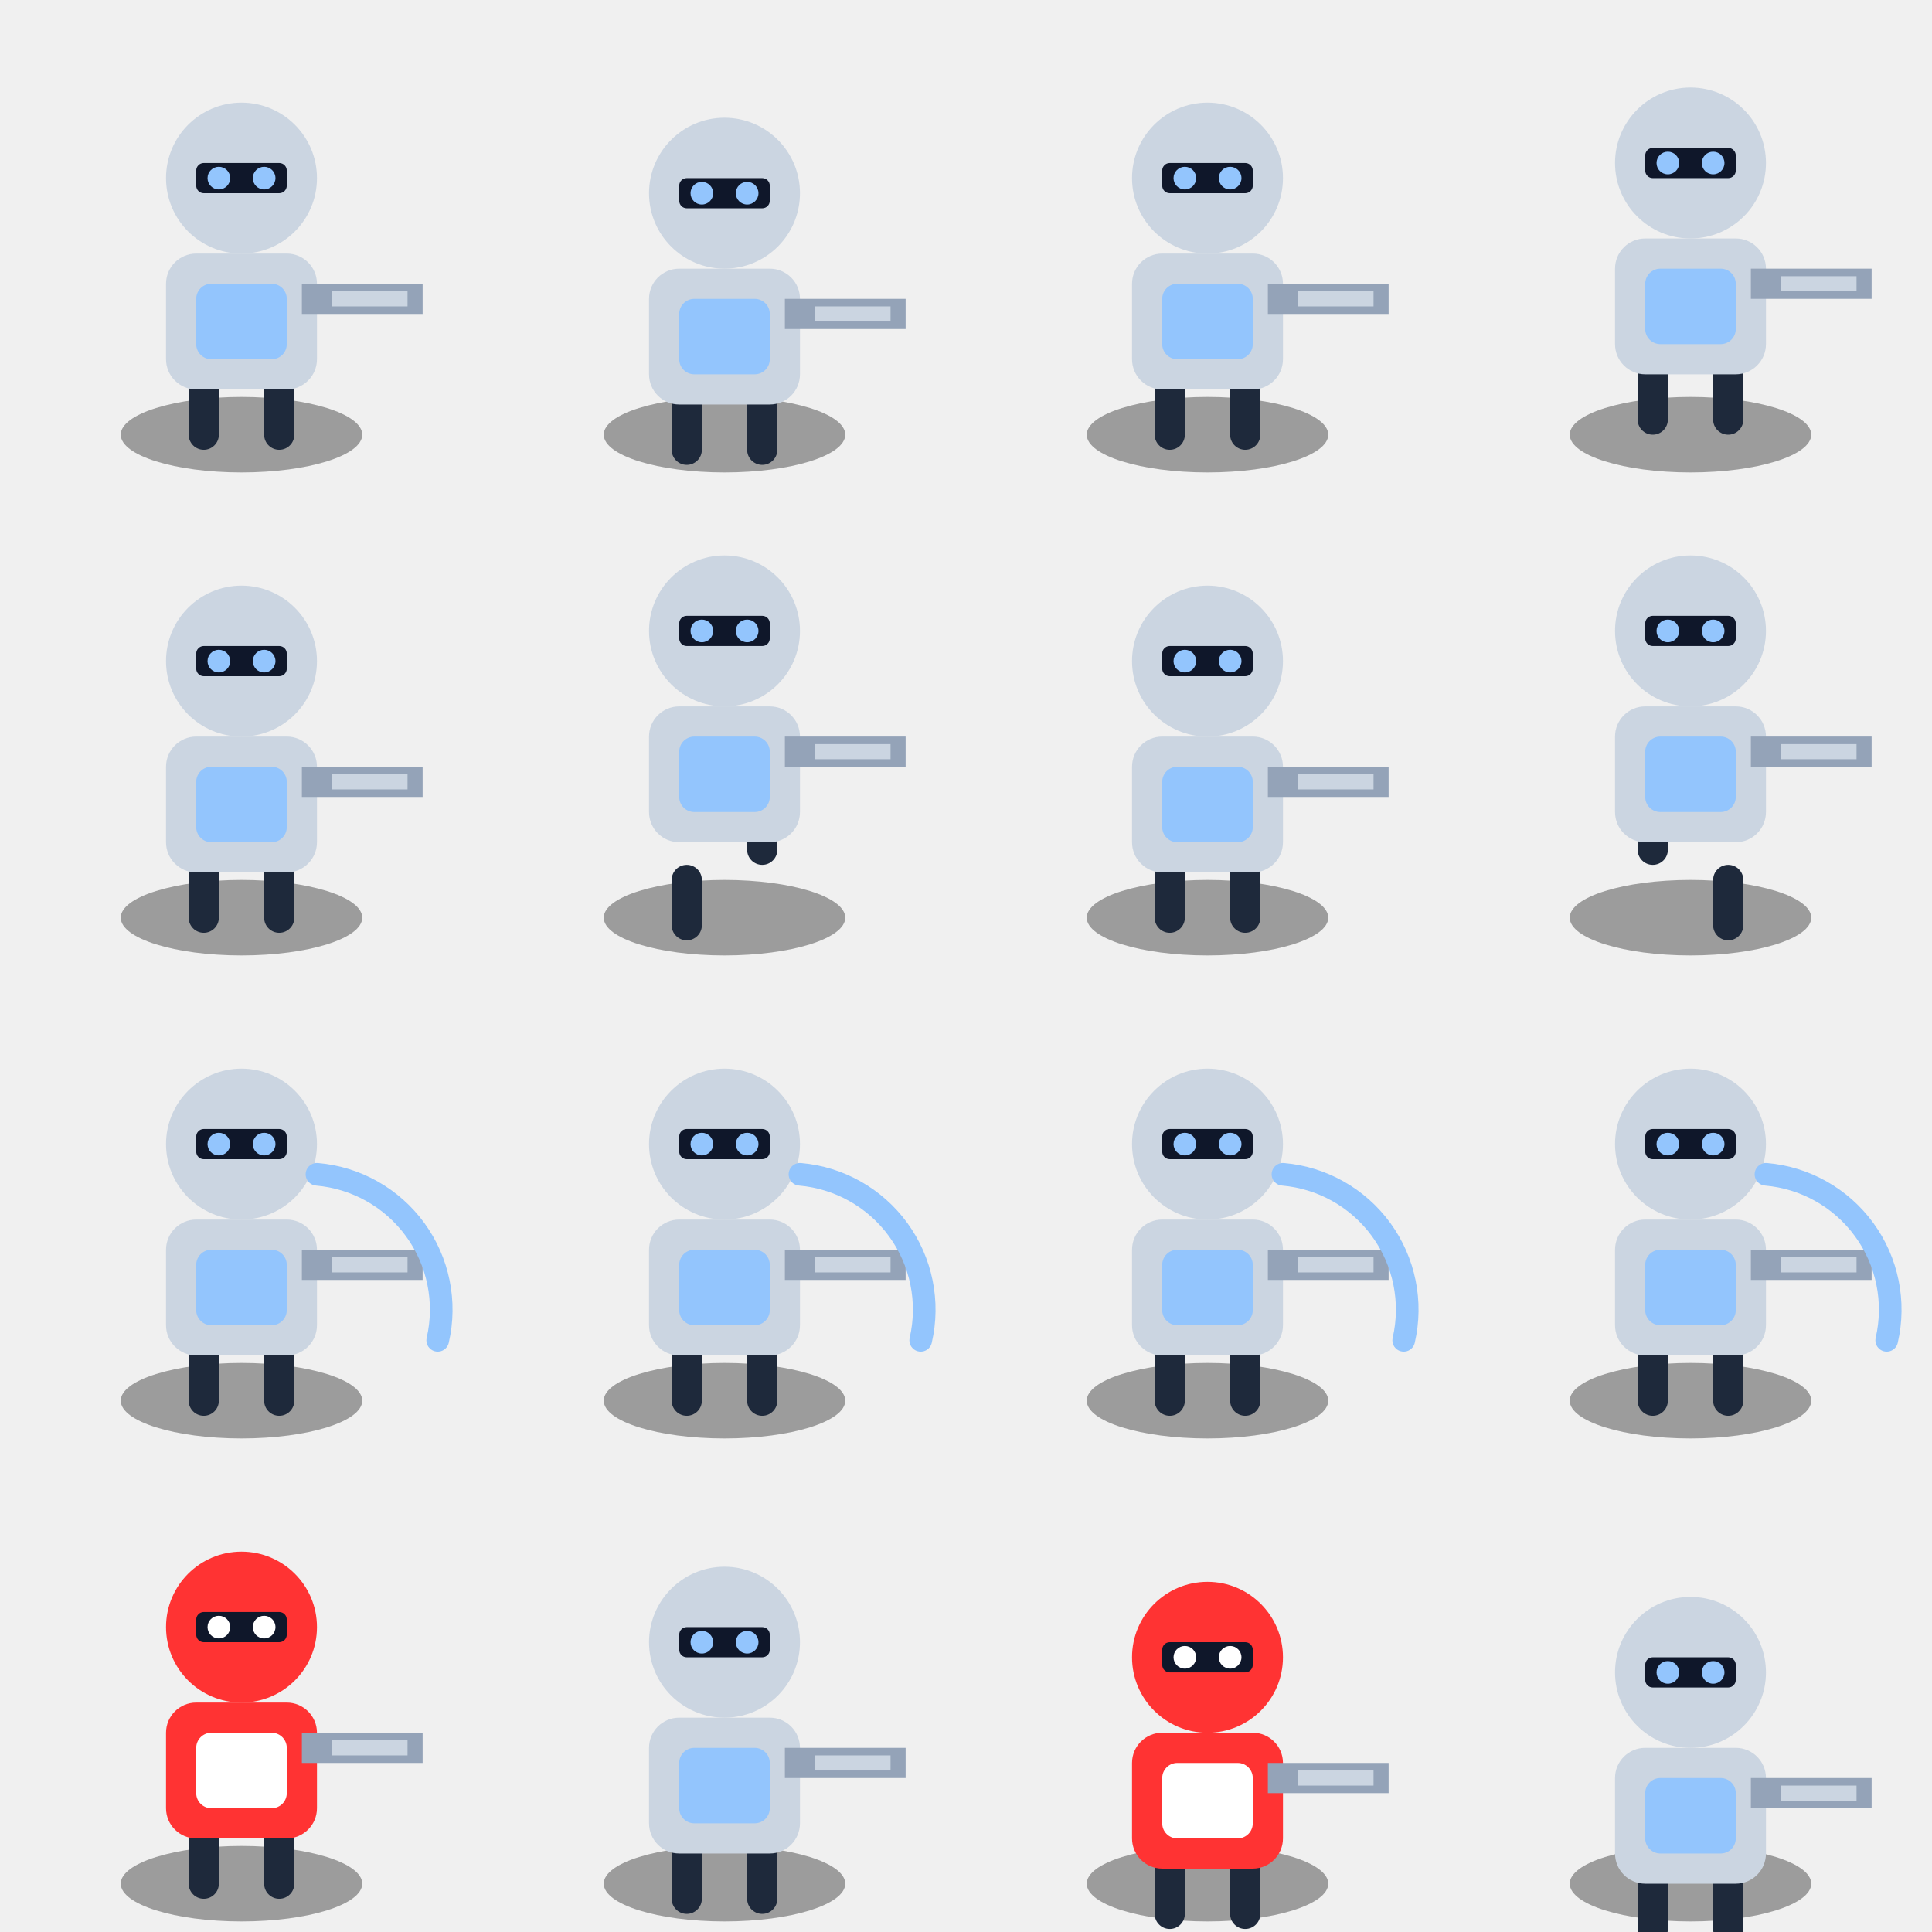
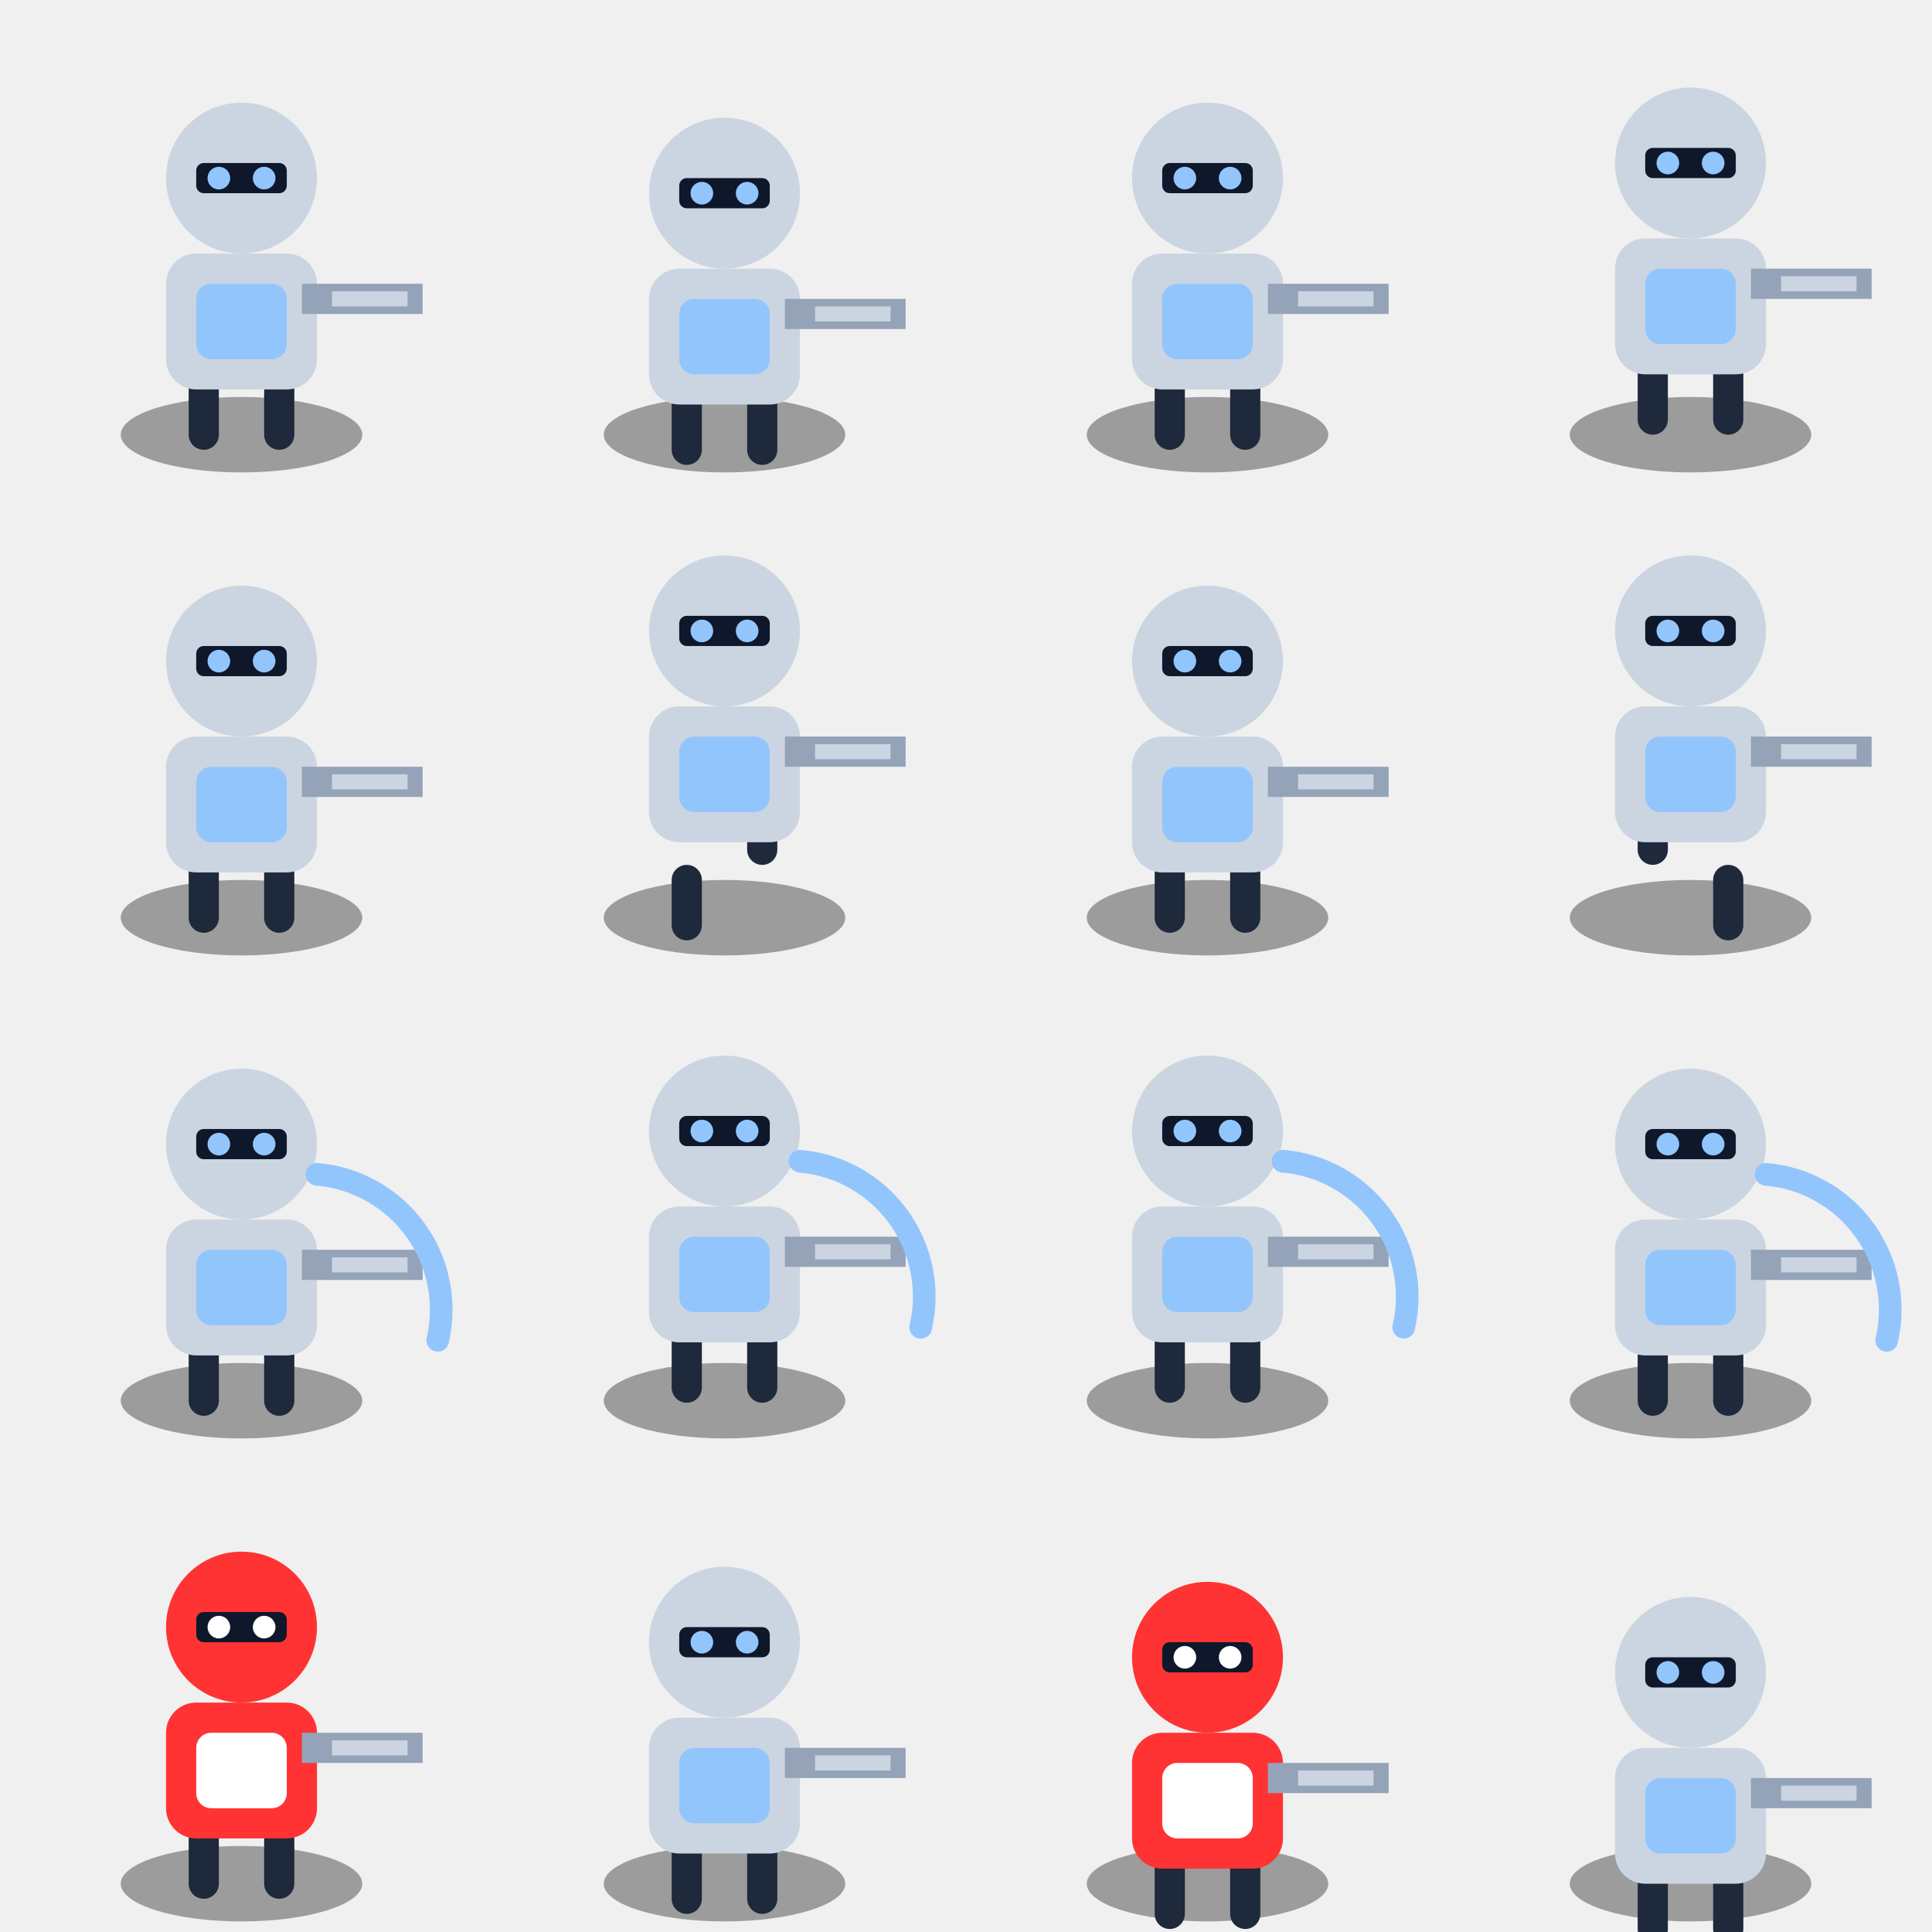
<svg xmlns="http://www.w3.org/2000/svg" viewBox="0 0 256 256" width="256" height="256">
  <defs>
    <filter id="glow" x="-20%" y="-20%" width="140%" height="140%">
      <feGaussianBlur stdDeviation="2" result="blur" />
      <feComposite in="SourceGraphic" in2="blur" operator="over" />
    </filter>
  </defs>
  <ellipse cx="32" cy="57.6" rx="16" ry="5" fill="rgba(0,0,0,0.35)" />
  <rect x="25" y="49.6" width="4" height="10" rx="2" fill="#1e293b" />
  <rect x="35" y="49.6" width="4" height="10" rx="2" fill="#1e293b" />
  <rect x="22" y="33.6" width="20" height="18" rx="4" fill="#cbd5e1" />
  <rect x="26" y="37.6" width="12" height="10" rx="2" fill="#93c5fd" />
  <circle cx="32" cy="23.6" r="10" fill="#cbd5e1" />
  <rect x="26" y="21.6" width="12" height="4" rx="1" fill="#0f172a" />
  <circle cx="29" cy="23.6" r="1.5" fill="#93c5fd" />
  <circle cx="35" cy="23.6" r="1.5" fill="#93c5fd" />
  <rect x="40" y="37.6" width="16" height="4" fill="#94a3b8" />
  <rect x="44" y="38.6" width="10" height="2" fill="#cbd5e1" />
  <ellipse cx="96" cy="57.6" rx="16" ry="5" fill="rgba(0,0,0,0.35)" />
  <rect x="89" y="51.6" width="4" height="10" rx="2" fill="#1e293b" />
  <rect x="99" y="51.6" width="4" height="10" rx="2" fill="#1e293b" />
  <rect x="86" y="35.6" width="20" height="18" rx="4" fill="#cbd5e1" />
  <rect x="90" y="39.6" width="12" height="10" rx="2" fill="#93c5fd" />
  <circle cx="96" cy="25.6" r="10" fill="#cbd5e1" />
  <rect x="90" y="23.6" width="12" height="4" rx="1" fill="#0f172a" />
  <circle cx="93" cy="25.6" r="1.5" fill="#93c5fd" />
  <circle cx="99" cy="25.6" r="1.5" fill="#93c5fd" />
  <rect x="104" y="39.6" width="16" height="4" fill="#94a3b8" />
  <rect x="108" y="40.6" width="10" height="2" fill="#cbd5e1" />
  <ellipse cx="160" cy="57.6" rx="16" ry="5" fill="rgba(0,0,0,0.35)" />
  <rect x="153" y="49.6" width="4" height="10" rx="2" fill="#1e293b" />
  <rect x="163" y="49.6" width="4" height="10" rx="2" fill="#1e293b" />
  <rect x="150" y="33.6" width="20" height="18" rx="4" fill="#cbd5e1" />
  <rect x="154" y="37.6" width="12" height="10" rx="2" fill="#93c5fd" />
  <circle cx="160" cy="23.6" r="10" fill="#cbd5e1" />
  <rect x="154" y="21.6" width="12" height="4" rx="1" fill="#0f172a" />
  <circle cx="157" cy="23.6" r="1.5" fill="#93c5fd" />
  <circle cx="163" cy="23.6" r="1.5" fill="#93c5fd" />
  <rect x="168" y="37.6" width="16" height="4" fill="#94a3b8" />
  <rect x="172" y="38.6" width="10" height="2" fill="#cbd5e1" />
  <ellipse cx="224" cy="57.6" rx="16" ry="5" fill="rgba(0,0,0,0.35)" />
  <rect x="217" y="47.6" width="4" height="10" rx="2" fill="#1e293b" />
  <rect x="227" y="47.6" width="4" height="10" rx="2" fill="#1e293b" />
  <rect x="214" y="31.6" width="20" height="18" rx="4" fill="#cbd5e1" />
  <rect x="218" y="35.6" width="12" height="10" rx="2" fill="#93c5fd" />
  <circle cx="224" cy="21.6" r="10" fill="#cbd5e1" />
  <rect x="218" y="19.6" width="12" height="4" rx="1" fill="#0f172a" />
  <circle cx="221" cy="21.6" r="1.5" fill="#93c5fd" />
  <circle cx="227" cy="21.6" r="1.5" fill="#93c5fd" />
  <rect x="232" y="35.6" width="16" height="4" fill="#94a3b8" />
  <rect x="236" y="36.6" width="10" height="2" fill="#cbd5e1" />
  <ellipse cx="32" cy="121.6" rx="16" ry="5" fill="rgba(0,0,0,0.35)" />
  <rect x="25" y="113.6" width="4" height="10" rx="2" fill="#1e293b" />
  <rect x="35" y="113.6" width="4" height="10" rx="2" fill="#1e293b" />
  <rect x="22" y="97.6" width="20" height="18" rx="4" fill="#cbd5e1" />
  <rect x="26" y="101.6" width="12" height="10" rx="2" fill="#93c5fd" />
  <circle cx="32" cy="87.6" r="10" fill="#cbd5e1" />
  <rect x="26" y="85.6" width="12" height="4" rx="1" fill="#0f172a" />
  <circle cx="29" cy="87.6" r="1.5" fill="#93c5fd" />
  <circle cx="35" cy="87.6" r="1.5" fill="#93c5fd" />
  <rect x="40" y="101.6" width="16" height="4" fill="#94a3b8" />
  <rect x="44" y="102.6" width="10" height="2" fill="#cbd5e1" />
  <ellipse cx="96" cy="121.6" rx="16" ry="5" fill="rgba(0,0,0,0.35)" />
  <rect x="89" y="114.6" width="4" height="10" rx="2" fill="#1e293b" />
  <rect x="99" y="104.6" width="4" height="10" rx="2" fill="#1e293b" />
  <rect x="86" y="93.6" width="20" height="18" rx="4" fill="#cbd5e1" />
  <rect x="90" y="97.6" width="12" height="10" rx="2" fill="#93c5fd" />
  <circle cx="96" cy="83.6" r="10" fill="#cbd5e1" />
  <rect x="90" y="81.6" width="12" height="4" rx="1" fill="#0f172a" />
  <circle cx="93" cy="83.6" r="1.5" fill="#93c5fd" />
  <circle cx="99" cy="83.6" r="1.5" fill="#93c5fd" />
  <rect x="104" y="97.6" width="16" height="4" fill="#94a3b8" />
  <rect x="108" y="98.6" width="10" height="2" fill="#cbd5e1" />
  <ellipse cx="160" cy="121.6" rx="16" ry="5" fill="rgba(0,0,0,0.35)" />
  <rect x="153" y="113.6" width="4" height="10" rx="2" fill="#1e293b" />
  <rect x="163" y="113.6" width="4" height="10" rx="2" fill="#1e293b" />
  <rect x="150" y="97.6" width="20" height="18" rx="4" fill="#cbd5e1" />
  <rect x="154" y="101.6" width="12" height="10" rx="2" fill="#93c5fd" />
  <circle cx="160" cy="87.6" r="10" fill="#cbd5e1" />
  <rect x="154" y="85.6" width="12" height="4" rx="1" fill="#0f172a" />
  <circle cx="157" cy="87.6" r="1.5" fill="#93c5fd" />
  <circle cx="163" cy="87.6" r="1.5" fill="#93c5fd" />
  <rect x="168" y="101.6" width="16" height="4" fill="#94a3b8" />
  <rect x="172" y="102.6" width="10" height="2" fill="#cbd5e1" />
  <ellipse cx="224" cy="121.6" rx="16" ry="5" fill="rgba(0,0,0,0.35)" />
  <rect x="217" y="104.6" width="4" height="10" rx="2" fill="#1e293b" />
  <rect x="227" y="114.6" width="4" height="10" rx="2" fill="#1e293b" />
  <rect x="214" y="93.6" width="20" height="18" rx="4" fill="#cbd5e1" />
  <rect x="218" y="97.6" width="12" height="10" rx="2" fill="#93c5fd" />
  <circle cx="224" cy="83.6" r="10" fill="#cbd5e1" />
  <rect x="218" y="81.6" width="12" height="4" rx="1" fill="#0f172a" />
  <circle cx="221" cy="83.6" r="1.5" fill="#93c5fd" />
  <circle cx="227" cy="83.6" r="1.5" fill="#93c5fd" />
  <rect x="232" y="97.6" width="16" height="4" fill="#94a3b8" />
  <rect x="236" y="98.6" width="10" height="2" fill="#cbd5e1" />
  <ellipse cx="32" cy="185.6" rx="16" ry="5" fill="rgba(0,0,0,0.35)" />
  <rect x="25" y="177.6" width="4" height="10" rx="2" fill="#1e293b" />
  <rect x="35" y="177.6" width="4" height="10" rx="2" fill="#1e293b" />
  <rect x="22" y="161.6" width="20" height="18" rx="4" fill="#cbd5e1" />
  <rect x="26" y="165.6" width="12" height="10" rx="2" fill="#93c5fd" />
  <circle cx="32" cy="151.6" r="10" fill="#cbd5e1" />
  <rect x="26" y="149.6" width="12" height="4" rx="1" fill="#0f172a" />
  <circle cx="29" cy="151.6" r="1.5" fill="#93c5fd" />
  <circle cx="35" cy="151.6" r="1.5" fill="#93c5fd" />
  <rect x="40" y="165.6" width="16" height="4" fill="#94a3b8" />
  <rect x="44" y="166.6" width="10" height="2" fill="#cbd5e1" />
  <path d="M 42 155.6 A 18 18 0 0 1 58 177.6" fill="none" stroke="#93c5fd" stroke-width="3" stroke-linecap="round" />
  <ellipse cx="96" cy="185.6" rx="16" ry="5" fill="rgba(0,0,0,0.35)" />
-   <rect x="89" y="177.6" width="4" height="10" rx="2" fill="#1e293b" />
-   <rect x="99" y="177.6" width="4" height="10" rx="2" fill="#1e293b" />
-   <rect x="86" y="161.6" width="20" height="18" rx="4" fill="#cbd5e1" />
-   <rect x="90" y="165.6" width="12" height="10" rx="2" fill="#93c5fd" />
-   <circle cx="96" cy="151.6" r="10" fill="#cbd5e1" />
-   <rect x="90" y="149.6" width="12" height="4" rx="1" fill="#0f172a" />
-   <circle cx="93" cy="151.6" r="1.5" fill="#93c5fd" />
-   <circle cx="99" cy="151.6" r="1.5" fill="#93c5fd" />
-   <rect x="104" y="165.6" width="16" height="4" fill="#94a3b8" />
-   <rect x="108" y="166.6" width="10" height="2" fill="#cbd5e1" />
-   <path d="M 106 155.6 A 18 18 0 0 1 122 177.6" fill="none" stroke="#93c5fd" stroke-width="3" stroke-linecap="round" />
+   <rect x="89" y="175.868" width="4" height="10" rx="2" fill="#1e293b" />
+   <rect x="99" y="175.868" width="4" height="10" rx="2" fill="#1e293b" />
+   <rect x="86" y="159.868" width="20" height="18" rx="4" fill="#cbd5e1" />
+   <rect x="90" y="163.868" width="12" height="10" rx="2" fill="#93c5fd" />
+   <circle cx="96" cy="149.868" r="10" fill="#cbd5e1" />
+   <rect x="90" y="147.868" width="12" height="4" rx="1" fill="#0f172a" />
+   <circle cx="93" cy="149.868" r="1.5" fill="#93c5fd" />
+   <circle cx="99" cy="149.868" r="1.5" fill="#93c5fd" />
+   <rect x="104" y="163.868" width="16" height="4" fill="#94a3b8" />
+   <rect x="108" y="164.868" width="10" height="2" fill="#cbd5e1" />
+   <path d="M 106 153.868 A 18 18 0 0 1 122 175.868" fill="none" stroke="#93c5fd" stroke-width="3" stroke-linecap="round" />
  <ellipse cx="160" cy="185.6" rx="16" ry="5" fill="rgba(0,0,0,0.35)" />
-   <rect x="153" y="177.6" width="4" height="10" rx="2" fill="#1e293b" />
-   <rect x="163" y="177.6" width="4" height="10" rx="2" fill="#1e293b" />
-   <rect x="150" y="161.6" width="20" height="18" rx="4" fill="#cbd5e1" />
-   <rect x="154" y="165.6" width="12" height="10" rx="2" fill="#93c5fd" />
-   <circle cx="160" cy="151.6" r="10" fill="#cbd5e1" />
-   <rect x="154" y="149.6" width="12" height="4" rx="1" fill="#0f172a" />
-   <circle cx="157" cy="151.6" r="1.5" fill="#93c5fd" />
-   <circle cx="163" cy="151.6" r="1.5" fill="#93c5fd" />
-   <rect x="168" y="165.6" width="16" height="4" fill="#94a3b8" />
-   <rect x="172" y="166.6" width="10" height="2" fill="#cbd5e1" />
-   <path d="M 170 155.6 A 18 18 0 0 1 186 177.6" fill="none" stroke="#93c5fd" stroke-width="3" stroke-linecap="round" />
+   <rect x="153" y="175.868" width="4" height="10" rx="2" fill="#1e293b" />
+   <rect x="163" y="175.868" width="4" height="10" rx="2" fill="#1e293b" />
+   <rect x="150" y="159.868" width="20" height="18" rx="4" fill="#cbd5e1" />
+   <rect x="154" y="163.868" width="12" height="10" rx="2" fill="#93c5fd" />
+   <circle cx="160" cy="149.868" r="10" fill="#cbd5e1" />
+   <rect x="154" y="147.868" width="12" height="4" rx="1" fill="#0f172a" />
+   <circle cx="157" cy="149.868" r="1.5" fill="#93c5fd" />
+   <circle cx="163" cy="149.868" r="1.5" fill="#93c5fd" />
+   <rect x="168" y="163.868" width="16" height="4" fill="#94a3b8" />
+   <rect x="172" y="164.868" width="10" height="2" fill="#cbd5e1" />
+   <path d="M 170 153.868 A 18 18 0 0 1 186 175.868" fill="none" stroke="#93c5fd" stroke-width="3" stroke-linecap="round" />
  <ellipse cx="224" cy="185.6" rx="16" ry="5" fill="rgba(0,0,0,0.35)" />
  <rect x="217" y="177.6" width="4" height="10" rx="2" fill="#1e293b" />
  <rect x="227" y="177.6" width="4" height="10" rx="2" fill="#1e293b" />
  <rect x="214" y="161.6" width="20" height="18" rx="4" fill="#cbd5e1" />
  <rect x="218" y="165.6" width="12" height="10" rx="2" fill="#93c5fd" />
  <circle cx="224" cy="151.6" r="10" fill="#cbd5e1" />
  <rect x="218" y="149.6" width="12" height="4" rx="1" fill="#0f172a" />
  <circle cx="221" cy="151.6" r="1.5" fill="#93c5fd" />
  <circle cx="227" cy="151.6" r="1.5" fill="#93c5fd" />
  <rect x="232" y="165.6" width="16" height="4" fill="#94a3b8" />
  <rect x="236" y="166.6" width="10" height="2" fill="#cbd5e1" />
  <path d="M 234 155.6 A 18 18 0 0 1 250 177.6" fill="none" stroke="#93c5fd" stroke-width="3" stroke-linecap="round" />
  <ellipse cx="32" cy="249.6" rx="16" ry="5" fill="rgba(0,0,0,0.35)" />
  <rect x="25" y="241.6" width="4" height="10" rx="2" fill="#1e293b" />
  <rect x="35" y="241.6" width="4" height="10" rx="2" fill="#1e293b" />
  <rect x="22" y="225.6" width="20" height="18" rx="4" fill="#ff3333" />
  <rect x="26" y="229.6" width="12" height="10" rx="2" fill="#ffffff" />
  <circle cx="32" cy="215.6" r="10" fill="#ff3333" />
  <rect x="26" y="213.6" width="12" height="4" rx="1" fill="#0f172a" />
  <circle cx="29" cy="215.6" r="1.5" fill="#ffffff" />
  <circle cx="35" cy="215.6" r="1.5" fill="#ffffff" />
  <rect x="40" y="229.6" width="16" height="4" fill="#94a3b8" />
  <rect x="44" y="230.6" width="10" height="2" fill="#cbd5e1" />
  <ellipse cx="96" cy="249.6" rx="16" ry="5" fill="rgba(0,0,0,0.35)" />
  <rect x="89" y="243.6" width="4" height="10" rx="2" fill="#1e293b" />
  <rect x="99" y="243.6" width="4" height="10" rx="2" fill="#1e293b" />
  <rect x="86" y="227.6" width="20" height="18" rx="4" fill="#cbd5e1" />
  <rect x="90" y="231.6" width="12" height="10" rx="2" fill="#93c5fd" />
  <circle cx="96" cy="217.6" r="10" fill="#cbd5e1" />
  <rect x="90" y="215.6" width="12" height="4" rx="1" fill="#0f172a" />
  <circle cx="93" cy="217.6" r="1.5" fill="#93c5fd" />
  <circle cx="99" cy="217.6" r="1.5" fill="#93c5fd" />
  <rect x="104" y="231.6" width="16" height="4" fill="#94a3b8" />
  <rect x="108" y="232.6" width="10" height="2" fill="#cbd5e1" />
  <ellipse cx="160" cy="249.6" rx="16" ry="5" fill="rgba(0,0,0,0.35)" />
  <rect x="153" y="245.6" width="4" height="10" rx="2" fill="#1e293b" />
  <rect x="163" y="245.6" width="4" height="10" rx="2" fill="#1e293b" />
  <rect x="150" y="229.6" width="20" height="18" rx="4" fill="#ff3333" />
  <rect x="154" y="233.6" width="12" height="10" rx="2" fill="#ffffff" />
  <circle cx="160" cy="219.6" r="10" fill="#ff3333" />
  <rect x="154" y="217.6" width="12" height="4" rx="1" fill="#0f172a" />
  <circle cx="157" cy="219.6" r="1.5" fill="#ffffff" />
  <circle cx="163" cy="219.6" r="1.5" fill="#ffffff" />
  <rect x="168" y="233.6" width="16" height="4" fill="#94a3b8" />
  <rect x="172" y="234.6" width="10" height="2" fill="#cbd5e1" />
  <ellipse cx="224" cy="249.6" rx="16" ry="5" fill="rgba(0,0,0,0.35)" />
  <rect x="217" y="247.6" width="4" height="10" rx="2" fill="#1e293b" />
  <rect x="227" y="247.6" width="4" height="10" rx="2" fill="#1e293b" />
  <rect x="214" y="231.6" width="20" height="18" rx="4" fill="#cbd5e1" />
  <rect x="218" y="235.6" width="12" height="10" rx="2" fill="#93c5fd" />
  <circle cx="224" cy="221.6" r="10" fill="#cbd5e1" />
  <rect x="218" y="219.6" width="12" height="4" rx="1" fill="#0f172a" />
  <circle cx="221" cy="221.6" r="1.5" fill="#93c5fd" />
  <circle cx="227" cy="221.6" r="1.5" fill="#93c5fd" />
  <rect x="232" y="235.6" width="16" height="4" fill="#94a3b8" />
  <rect x="236" y="236.6" width="10" height="2" fill="#cbd5e1" />
</svg>
